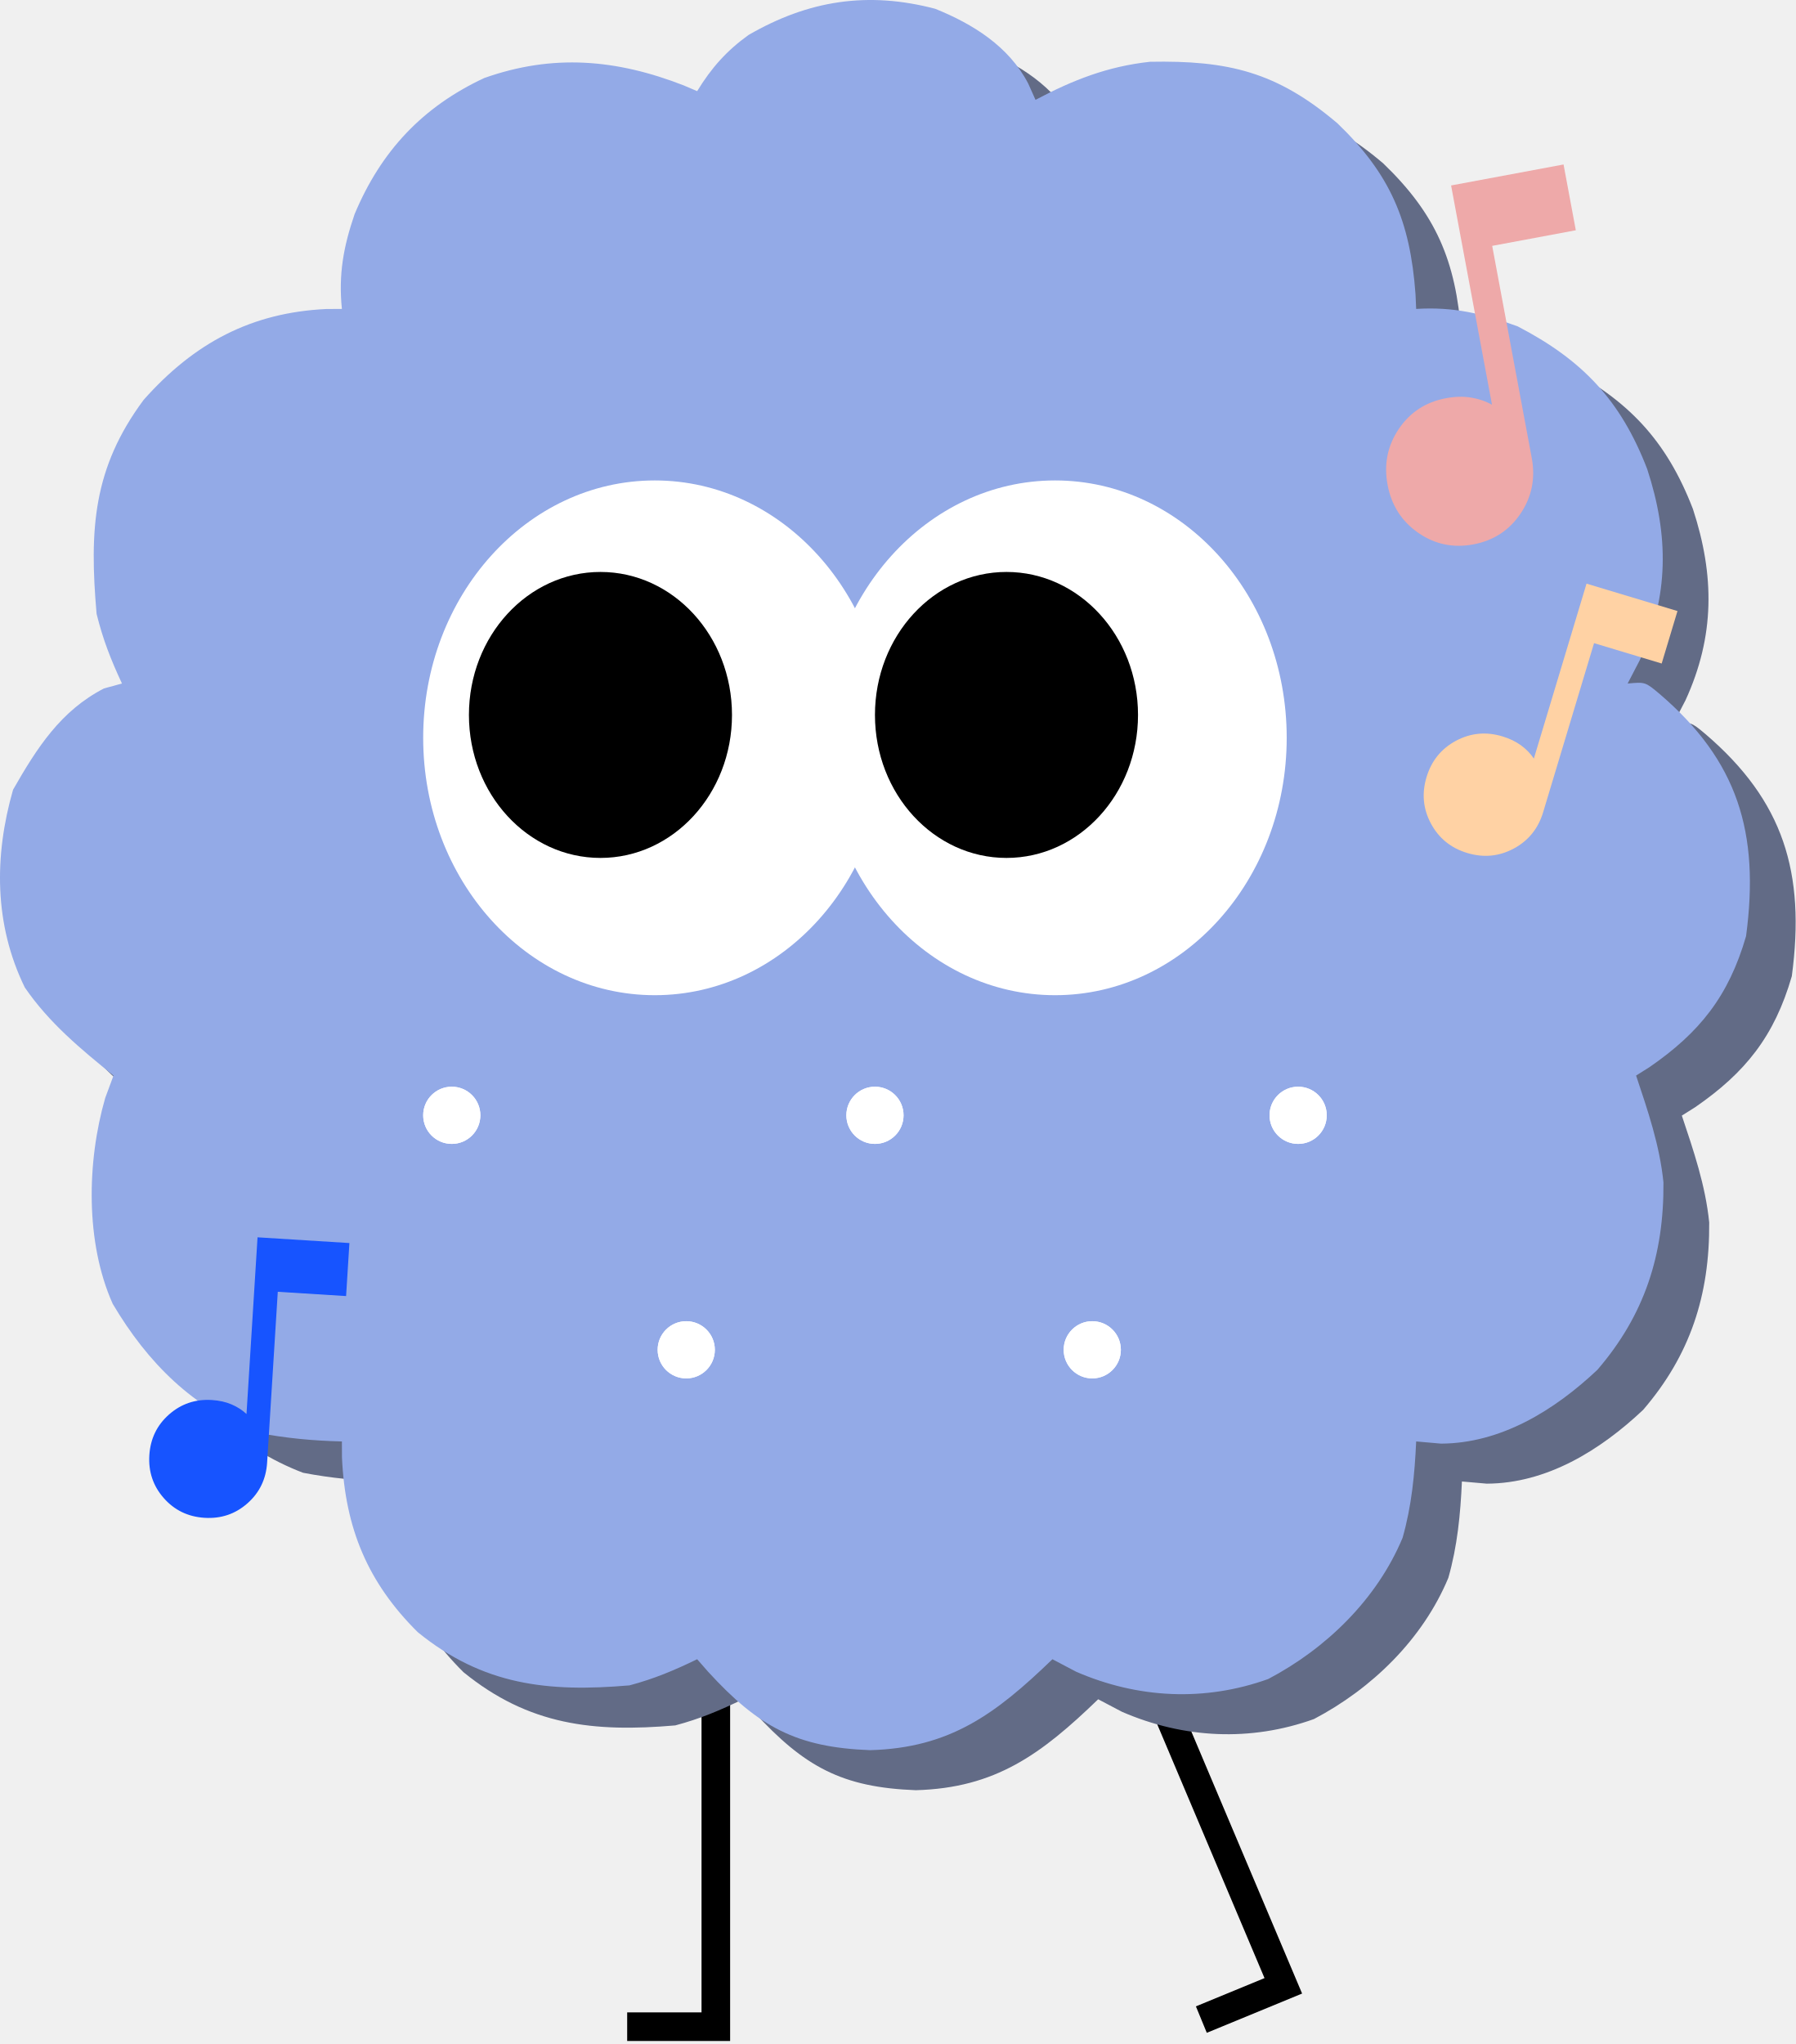
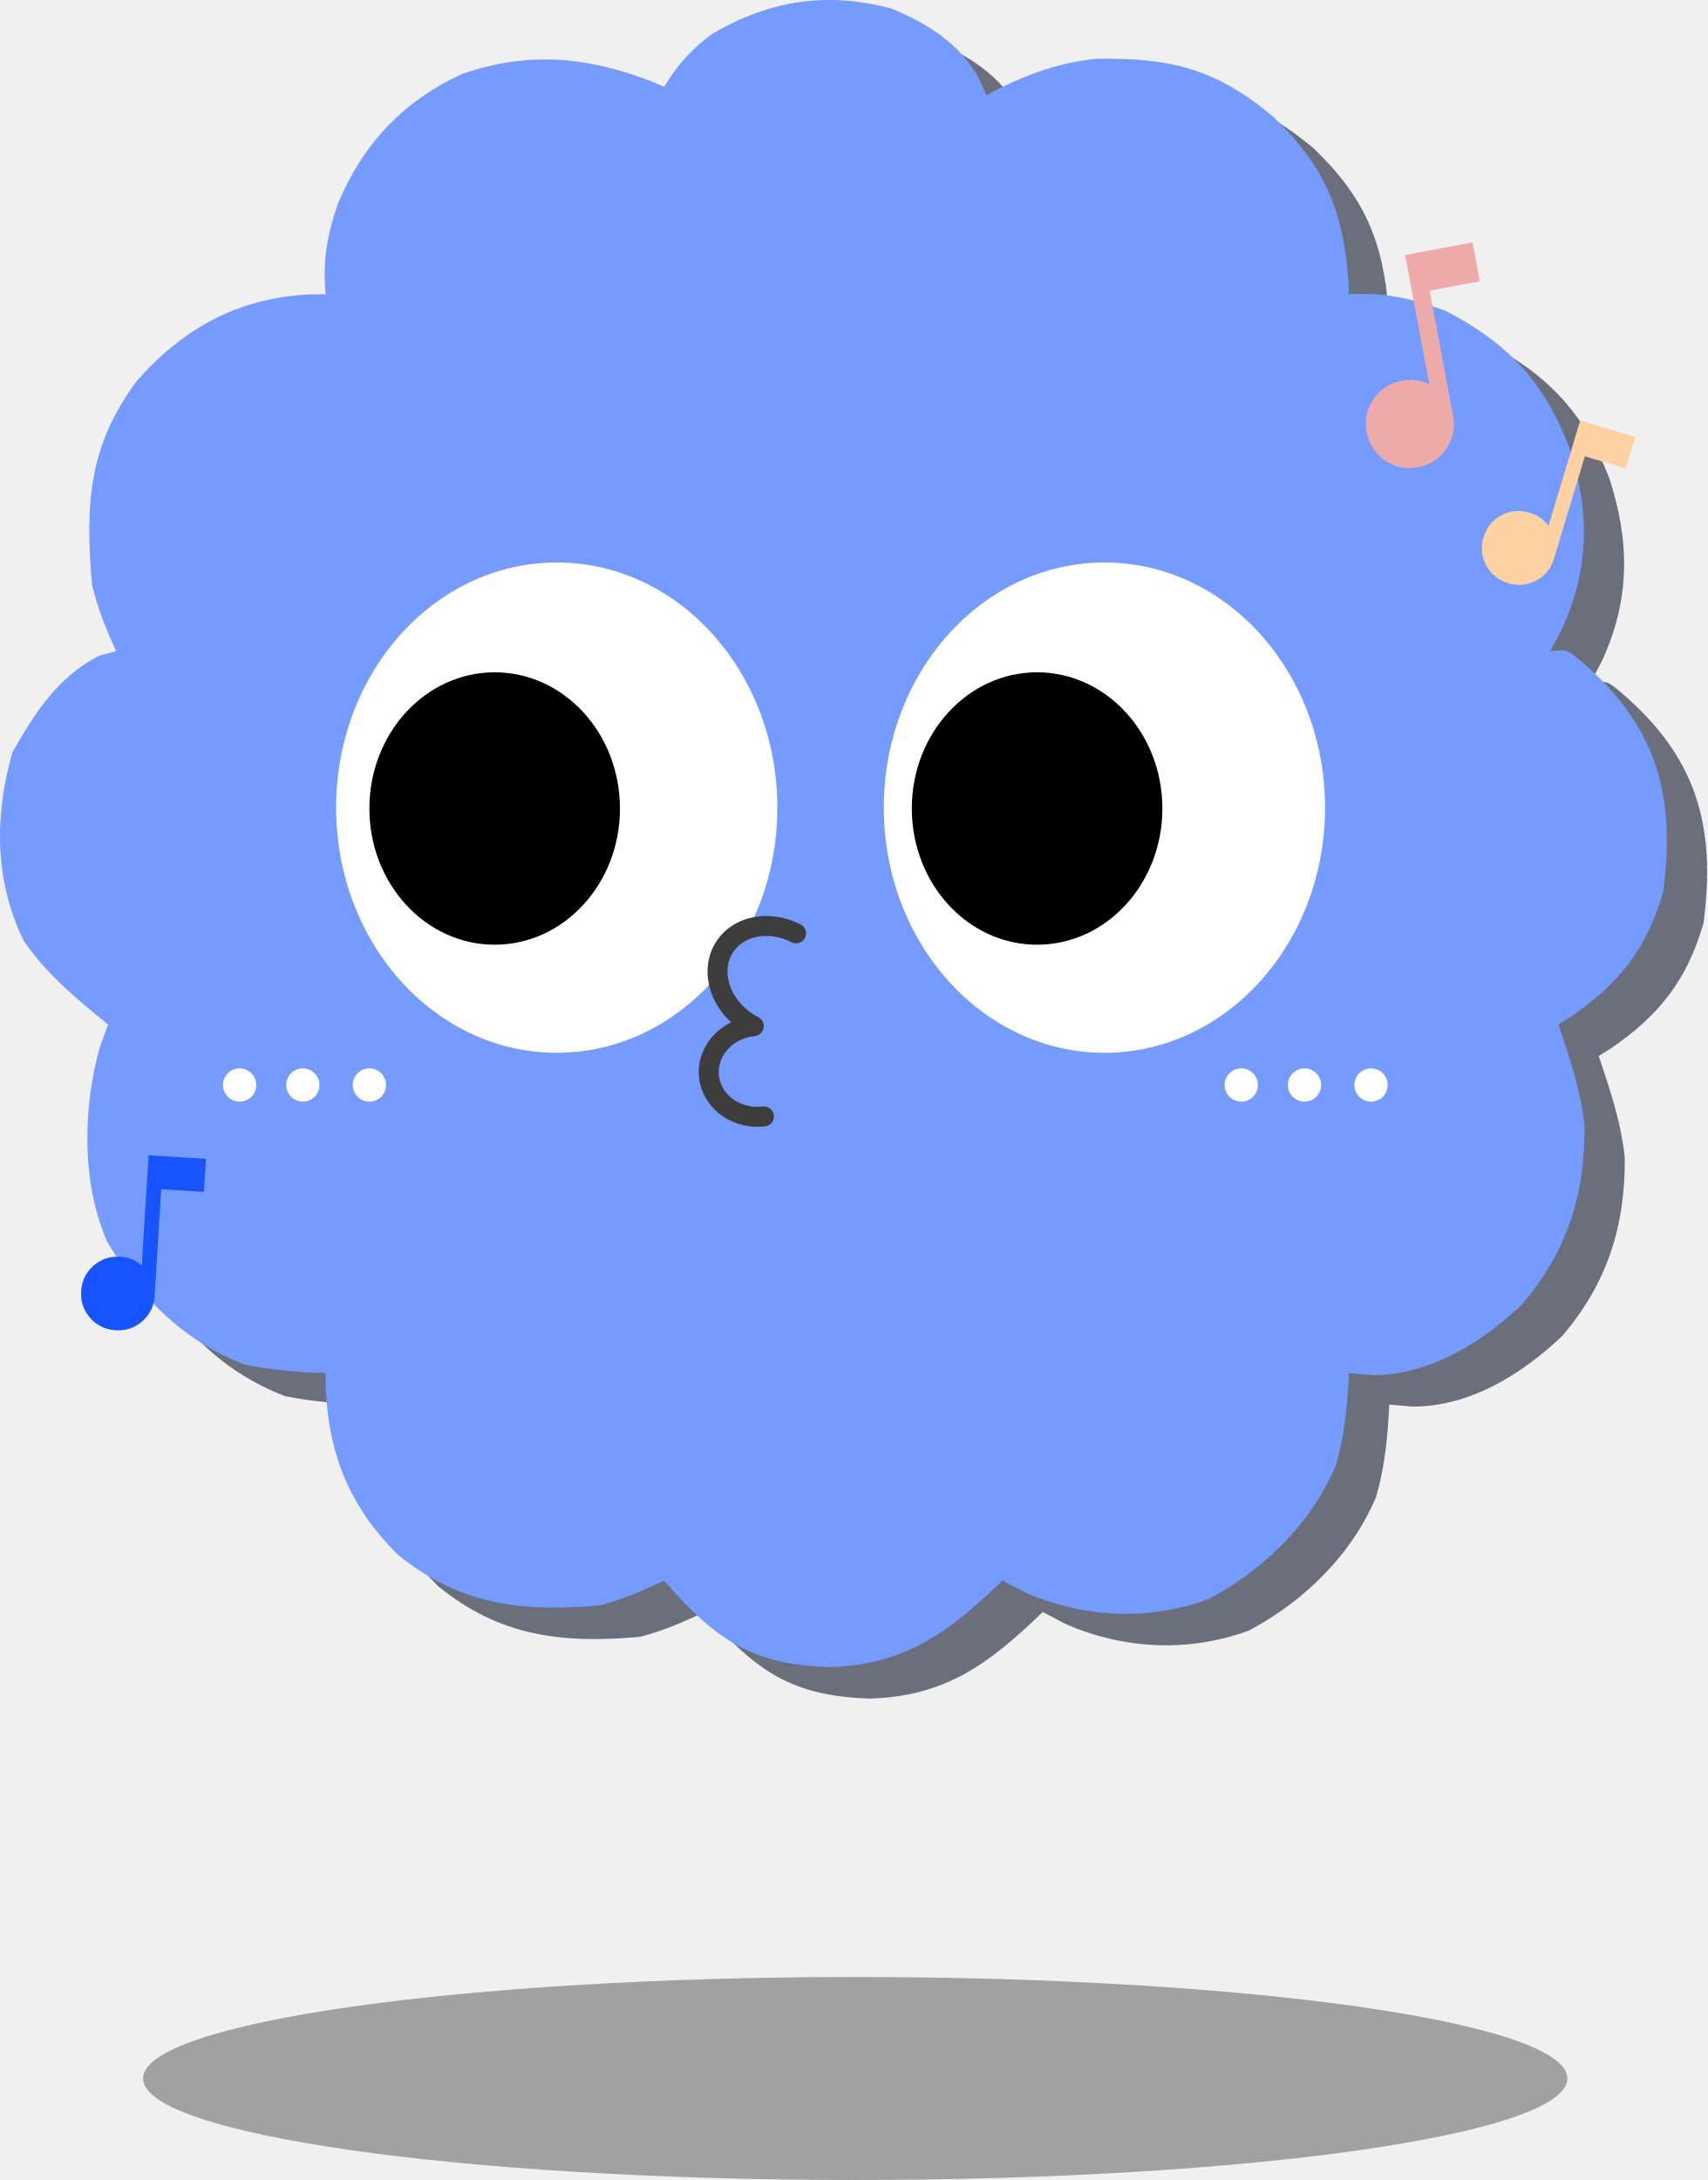
- <svg xmlns="http://www.w3.org/2000/svg" width="514" height="585" viewBox="0 0 514 585" fill="none">
-   <path fill-rule="evenodd" clip-rule="evenodd" d="M361.964 566.14L342.324 574.23L345.441 581.799L372.719 570.561L301.944 403.154L294.405 406.341L361.964 566.14Z" fill="black" />
-   <path fill-rule="evenodd" clip-rule="evenodd" d="M200.811 575.952H179.528V584.136H208.996V426.172H200.811V575.952Z" fill="black" />
-   <path d="M488.211 210.119C484.05 206.625 484.051 206.625 479 207.088C480.148 204.876 481.298 202.667 482.482 200.388C490.888 182.036 490.816 164.694 484.598 145.691C476.989 125.927 465.97 114.452 447.524 104.864C437.521 101.198 429.079 99.214 418.468 99.876C418.406 98.488 418.344 97.1 418.28 95.669C416.76 74.619 410.995 61.231 395.919 46.738C378.536 31.995 364.628 28.721 342.28 29.14C330.229 30.442 320.219 34.345 309.51 40.037C308.475 37.728 308.475 37.728 307.419 35.372C301.897 24.723 291.541 18.305 280.793 13.974C261.548 8.911 244.514 11.533 227.356 21.474C221.091 25.978 216.718 30.891 212.655 37.545C211.392 37.005 210.128 36.464 208.825 35.908C189.552 28.4 171.372 26.803 151.67 33.804C134.14 42.011 122.204 54.572 114.596 72.761C111.427 82.037 109.951 89.967 110.964 99.876C108.762 99.886 108.761 99.886 106.517 99.896C85.081 100.914 68.715 109.569 54.215 125.901C39.734 145.416 38.637 162.893 40.745 187.142C42.542 194.45 44.827 200.26 48.009 207.088C46.312 207.551 44.615 208.015 42.865 208.491C30.514 214.851 23.722 225.419 16.834 237.477C11.37 256.544 11.415 276.091 20.194 294.072C27.089 304.153 36.224 311.724 45.589 319.287C44.413 322.459 44.412 322.459 43.213 325.695C37.954 343.913 37.492 367.03 45.352 384.609C55.436 401.645 68.413 414.508 86.749 421.512C94.835 423.07 102.745 423.813 110.964 424.006C110.969 425.517 110.977 427.027 110.983 428.584C111.89 448.828 118.359 464.407 132.669 478.586C151.358 493.805 169.954 495.832 193.287 493.819C200.324 491.949 206.049 489.539 212.655 486.337C213.683 487.511 214.712 488.685 215.77 489.894C230.238 505.709 241.073 511.562 262.144 512.362C284.997 511.742 298.092 502.034 314.35 486.337C316.598 487.521 318.845 488.703 321.16 489.923C338.854 497.6 357.982 498.521 376.122 491.996C392.61 483.334 407.216 469.247 414.581 451.588C417.165 442.524 418.045 433.417 418.468 424.006C420.815 424.212 423.161 424.418 425.579 424.629C442.694 424.559 458.005 415.148 470.355 403.495C483.816 387.841 489.407 370.656 489.253 349.879C488.19 339.281 484.775 329.321 481.42 319.287C482.678 318.496 483.938 317.706 485.234 316.89C499.594 306.997 507.924 296.581 512.899 279.394C516.856 249.681 510.488 229.205 488.211 210.119Z" fill="#626B86" />
-   <path d="M475.115 198.66C470.954 195.166 470.955 195.166 465.904 195.629C467.053 193.417 468.202 191.208 469.386 188.929C477.792 170.577 477.721 153.235 471.502 134.232C463.894 114.468 452.875 102.993 434.428 93.405C424.425 89.739 415.983 87.755 405.373 88.417C405.31 87.029 405.248 85.641 405.184 84.21C403.665 63.16 397.899 49.772 382.823 35.279C365.44 20.537 351.532 17.262 329.185 17.681C317.134 18.983 307.123 22.886 296.414 28.578C295.379 26.269 295.379 26.269 294.323 23.913C288.802 13.264 278.445 6.846 267.697 2.515C248.452 -2.548 231.419 0.074 214.26 10.015C207.996 14.519 203.623 19.432 199.56 26.086C198.296 25.546 197.033 25.005 195.73 24.449C176.456 16.941 158.276 15.344 138.574 22.345C121.044 30.552 109.109 43.113 101.5 61.302C98.331 70.578 96.855 78.508 97.868 88.417C95.667 88.427 95.665 88.427 93.421 88.437C71.985 89.455 55.619 98.11 41.119 114.442C26.639 133.957 25.541 151.434 27.649 175.683C29.447 182.991 31.731 188.801 34.913 195.629C33.216 196.092 31.519 196.556 29.769 197.032C17.419 203.392 10.626 213.96 3.738 226.018C-1.726 245.085 -1.681 264.632 7.098 282.613C13.993 292.694 23.128 300.265 32.493 307.828C31.318 311 31.316 311 30.118 314.236C24.858 332.454 24.396 355.571 32.257 373.15C42.34 390.186 55.318 403.049 73.653 410.053C81.74 411.611 89.649 412.354 97.868 412.547C97.873 414.058 97.881 415.568 97.888 417.125C98.794 437.369 105.264 452.948 119.574 467.127C138.263 482.346 156.859 484.373 180.192 482.36C187.229 480.49 192.953 478.08 199.56 474.878C200.588 476.052 201.616 477.226 202.674 478.435C217.143 494.25 227.978 500.103 249.048 500.903C271.902 500.283 284.996 490.575 301.254 474.878C303.502 476.062 305.75 477.244 308.064 478.464C325.758 486.141 344.886 487.062 363.026 480.537C379.514 471.875 394.12 457.788 401.485 440.129C404.069 431.065 404.949 421.958 405.373 412.547C407.72 412.753 410.065 412.959 412.483 413.17C429.598 413.1 444.909 403.689 457.259 392.036C470.72 376.382 476.312 359.197 476.157 338.42C475.095 327.822 471.679 317.862 468.324 307.828C469.582 307.037 470.843 306.247 472.139 305.431C486.498 295.538 494.828 285.122 499.803 267.935C503.761 238.222 497.392 217.746 475.115 198.66Z" fill="#93AAE7" />
-   <path d="M187.431 284.828C224.045 284.828 253.727 251.849 253.727 211.166C253.727 170.484 224.045 137.504 187.431 137.504C150.816 137.504 121.135 170.484 121.135 211.166C121.135 251.849 150.816 284.828 187.431 284.828Z" fill="white" />
-   <path d="M302.017 284.828C338.631 284.828 368.313 251.849 368.313 211.166C368.313 170.484 338.631 137.504 302.017 137.504C265.402 137.504 235.721 170.484 235.721 211.166C235.721 251.849 265.402 284.828 302.017 284.828Z" fill="white" />
-   <path d="M171.88 245.542C192.673 245.542 209.53 227.22 209.53 204.619C209.53 182.017 192.673 163.695 171.88 163.695C151.087 163.695 134.23 182.017 134.23 204.619C134.23 227.22 151.087 245.542 171.88 245.542Z" fill="black" />
-   <path d="M288.103 245.542C308.896 245.542 325.752 227.22 325.752 204.619C325.752 182.017 308.896 163.695 288.103 163.695C267.309 163.695 250.453 182.017 250.453 204.619C250.453 227.22 267.309 245.542 288.103 245.542Z" fill="black" />
-   <path d="M129.319 327.389C133.84 327.389 137.504 323.724 137.504 319.204C137.504 314.684 133.84 311.02 129.319 311.02C124.799 311.02 121.135 314.684 121.135 319.204C121.135 323.724 124.799 327.389 129.319 327.389Z" fill="white" />
-   <path d="M250.452 327.389C254.973 327.389 258.637 323.724 258.637 319.204C258.637 314.684 254.973 311.02 250.452 311.02C245.932 311.02 242.268 314.684 242.268 319.204C242.268 323.724 245.932 327.389 250.452 327.389Z" fill="white" />
-   <path d="M371.587 327.389C376.107 327.389 379.772 323.724 379.772 319.204C379.772 314.684 376.107 311.02 371.587 311.02C367.067 311.02 363.402 314.684 363.402 319.204C363.402 323.724 367.067 327.389 371.587 327.389Z" fill="white" />
-   <path d="M196.435 394.502C200.955 394.502 204.619 390.838 204.619 386.317C204.619 381.797 200.955 378.133 196.435 378.133C191.914 378.133 188.25 381.797 188.25 386.317C188.25 390.838 191.914 394.502 196.435 394.502Z" fill="white" />
-   <path d="M312.657 394.502C317.178 394.502 320.842 390.838 320.842 386.317C320.842 381.797 317.178 378.133 312.657 378.133C308.137 378.133 304.473 381.797 304.473 386.317C304.473 390.838 308.137 394.502 312.657 394.502Z" fill="white" />
-   <path d="M129.319 327.389C133.84 327.389 137.504 323.724 137.504 319.204C137.504 314.684 133.84 311.02 129.319 311.02C124.799 311.02 121.135 314.684 121.135 319.204C121.135 323.724 124.799 327.389 129.319 327.389Z" fill="white" />
-   <path d="M250.452 327.389C254.973 327.389 258.637 323.724 258.637 319.204C258.637 314.684 254.973 311.02 250.452 311.02C245.932 311.02 242.268 314.684 242.268 319.204C242.268 323.724 245.932 327.389 250.452 327.389Z" fill="white" />
-   <path d="M371.587 327.389C376.107 327.389 379.772 323.724 379.772 319.204C379.772 314.684 376.107 311.02 371.587 311.02C367.067 311.02 363.402 314.684 363.402 319.204C363.402 323.724 367.067 327.389 371.587 327.389Z" fill="white" />
-   <path d="M196.435 394.502C200.955 394.502 204.619 390.838 204.619 386.317C204.619 381.797 200.955 378.133 196.435 378.133C191.914 378.133 188.25 381.797 188.25 386.317C188.25 390.838 191.914 394.502 196.435 394.502Z" fill="white" />
-   <path d="M312.657 394.502C317.178 394.502 320.842 390.838 320.842 386.317C320.842 381.797 317.178 378.133 312.657 378.133C308.137 378.133 304.473 381.797 304.473 386.317C304.473 390.838 308.137 394.502 312.657 394.502Z" fill="white" />
-   <mask id="mask0_1335_1274" style="mask-type:alpha" maskUnits="userSpaceOnUse" x="346" y="24" width="158" height="160">
-     <rect x="346.582" y="49.518" width="134.34" height="136.204" transform="rotate(-10.5676 346.582 49.5176)" fill="#D9D9D9" />
+ <svg xmlns="http://www.w3.org/2000/svg" width="513" height="655" viewBox="0 0 513 655" fill="none">
+   <path d="M487.211 208.121C483.05 204.627 483.051 204.626 478 205.09C479.148 202.878 480.298 200.669 481.482 198.39C489.888 180.038 489.816 162.696 483.598 143.693C475.989 123.929 464.97 112.454 446.524 102.866C436.521 99.2 428.079 97.216 417.468 97.878C417.406 96.49 417.344 95.101 417.28 93.671C415.76 72.621 409.995 59.233 394.919 44.74C377.536 29.997 363.628 26.723 341.28 27.142C329.229 28.444 319.219 32.347 308.51 38.039C307.475 35.73 307.475 35.73 306.419 33.374C300.897 22.725 290.541 16.307 279.793 11.976C260.548 6.913 243.514 9.535 226.356 19.476C220.091 23.98 215.718 28.893 211.655 35.547C210.392 35.007 209.128 34.466 207.825 33.91C188.552 26.402 170.372 24.805 150.67 31.806C133.14 40.014 121.204 52.574 113.596 70.763C110.427 80.038 108.951 87.969 109.964 97.878C107.762 97.888 107.761 97.888 105.517 97.897C84.081 98.916 67.715 107.571 53.215 123.903C38.734 143.418 37.637 160.895 39.745 185.144C41.542 192.452 43.827 198.262 47.009 205.09C45.312 205.553 43.615 206.017 41.865 206.493C29.514 212.853 22.722 223.421 15.834 235.479C10.37 254.546 10.415 274.093 19.194 292.074C26.089 302.155 35.224 309.726 44.589 317.289C43.413 320.461 43.412 320.461 42.213 323.697C36.954 341.915 36.492 365.032 44.352 382.611C54.436 399.647 67.413 412.51 85.749 419.514C93.835 421.072 101.745 421.815 109.964 422.008C109.969 423.519 109.977 425.029 109.983 426.586C110.89 446.83 117.359 462.409 131.669 476.588C150.358 491.806 168.954 493.834 192.287 491.821C199.324 489.951 205.049 487.541 211.655 484.339C212.683 485.513 213.712 486.686 214.77 487.896C229.238 503.711 240.073 509.564 261.144 510.364C283.997 509.744 297.092 500.036 313.35 484.339C315.598 485.523 317.845 486.705 320.16 487.925C337.854 495.602 356.982 496.523 375.122 489.998C391.61 481.336 406.216 467.249 413.581 449.59C416.165 440.526 417.045 431.419 417.468 422.008C419.815 422.214 422.161 422.42 424.579 422.631C441.694 422.561 457.005 413.15 469.355 401.497C482.816 385.843 488.407 368.658 488.253 347.88C487.19 337.283 483.775 327.323 480.42 317.289C481.678 316.498 482.938 315.708 484.234 314.892C498.594 304.999 506.924 294.582 511.899 277.396C515.856 247.683 509.488 227.207 487.211 208.121Z" fill="#6B6F7C" />
+   <path d="M475.115 198.66C470.954 195.166 470.955 195.166 465.904 195.629C467.053 193.417 468.202 191.208 469.386 188.929C477.792 170.577 477.721 153.235 471.502 134.232C463.894 114.468 452.875 102.993 434.428 93.405C424.425 89.739 415.983 87.755 405.373 88.417C405.31 87.029 405.248 85.641 405.184 84.21C403.665 63.16 397.899 49.772 382.823 35.279C365.44 20.537 351.532 17.262 329.185 17.681C317.134 18.983 307.123 22.886 296.414 28.578C295.379 26.269 295.379 26.269 294.323 23.913C288.802 13.264 278.445 6.846 267.697 2.515C248.452 -2.548 231.419 0.074 214.26 10.015C207.996 14.519 203.623 19.432 199.56 26.086C198.296 25.546 197.033 25.005 195.73 24.449C176.456 16.941 158.276 15.344 138.574 22.345C121.044 30.552 109.109 43.113 101.5 61.302C98.331 70.578 96.855 78.508 97.868 88.417C95.667 88.427 95.665 88.427 93.421 88.437C71.985 89.455 55.619 98.11 41.119 114.442C26.639 133.957 25.541 151.434 27.649 175.683C29.447 182.991 31.731 188.801 34.913 195.629C33.216 196.092 31.519 196.556 29.769 197.032C17.419 203.392 10.626 213.96 3.738 226.018C-1.726 245.085 -1.681 264.632 7.098 282.613C13.993 292.694 23.128 300.265 32.493 307.828C31.318 311 31.316 311 30.118 314.236C24.858 332.454 24.396 355.571 32.257 373.15C42.34 390.186 55.318 403.049 73.653 410.053C81.74 411.611 89.649 412.354 97.868 412.547C97.873 414.058 97.881 415.568 97.888 417.125C98.794 437.369 105.264 452.948 119.574 467.127C138.263 482.346 156.859 484.373 180.192 482.36C187.229 480.49 192.953 478.08 199.56 474.878C200.588 476.052 201.616 477.226 202.674 478.435C217.143 494.25 227.978 500.103 249.048 500.903C271.902 500.283 284.996 490.575 301.254 474.878C303.502 476.062 305.75 477.244 308.064 478.464C325.758 486.141 344.886 487.062 363.026 480.537C379.514 471.875 394.12 457.788 401.485 440.129C404.069 431.065 404.949 421.958 405.373 412.547C407.72 412.753 410.065 412.959 412.483 413.17C429.598 413.1 444.909 403.689 457.259 392.036C470.72 376.382 476.312 359.197 476.157 338.42C475.095 327.822 471.679 317.862 468.324 307.828C469.582 307.037 470.843 306.247 472.139 305.431C486.498 295.538 494.828 285.122 499.803 267.935C503.761 238.222 497.392 217.746 475.115 198.66Z" fill="#769BFF" />
+   <path d="M167.296 316.324C203.91 316.324 233.592 283.345 233.592 242.662C233.592 201.98 203.91 169 167.296 169C130.682 169 101 201.98 101 242.662C101 283.345 130.682 316.324 167.296 316.324Z" fill="white" />
+   <path d="M331.882 316.324C368.496 316.324 398.178 283.345 398.178 242.662C398.178 201.98 368.496 169 331.882 169C295.268 169 265.586 201.98 265.586 242.662C265.586 283.345 295.268 316.324 331.882 316.324Z" fill="white" />
+   <path d="M148.65 283.847C169.443 283.847 186.299 265.525 186.299 242.923C186.299 220.322 169.443 202 148.65 202C127.856 202 111 220.322 111 242.923C111 265.525 127.856 283.847 148.65 283.847Z" fill="black" />
+   <path d="M311.65 283.847C332.443 283.847 349.299 265.525 349.299 242.923C349.299 220.322 332.443 202 311.65 202C290.856 202 274 220.322 274 242.923C274 265.525 290.856 283.847 311.65 283.847Z" fill="black" />
+   <path d="M373 331C375.761 331 378 328.761 378 326C378 323.239 375.761 321 373 321C370.239 321 368 323.239 368 326C368 328.761 370.239 331 373 331Z" fill="white" />
+   <path d="M392 331C394.761 331 397 328.761 397 326C397 323.239 394.761 321 392 321C389.239 321 387 323.239 387 326C387 328.761 389.239 331 392 331Z" fill="white" />
+   <path d="M412 331C414.761 331 417 328.761 417 326C417 323.239 414.761 321 412 321C409.239 321 407 323.239 407 326C407 328.761 409.239 331 412 331Z" fill="white" />
+   <path d="M72 331C74.761 331 77 328.761 77 326C77 323.239 74.761 321 72 321C69.239 321 67 323.239 67 326C67 328.761 69.239 331 72 331Z" fill="white" />
+   <path d="M91 331C93.761 331 96 328.761 96 326C96 323.239 93.761 321 91 321C88.239 321 86 323.239 86 326C86 328.761 88.239 331 91 331Z" fill="white" />
+   <path d="M111 331C113.761 331 116 328.761 116 326C116 323.239 113.761 321 111 321C108.239 321 106 323.239 106 326C106 328.761 108.239 331 111 331Z" fill="white" />
+   <mask id="mask0_1560_1201" style="mask-type:alpha" maskUnits="userSpaceOnUse" x="379" y="59" width="99" height="99">
+     <rect x="379" y="74.5" width="84.519" height="84.519" transform="rotate(-10.5676 379 74.5)" fill="#D9D9D9" />
  </mask>
-   <g mask="url(#mask0_1335_1274)">
-     <path d="M421.723 155.809C415.945 156.887 410.684 155.776 405.94 152.475C401.196 149.175 398.278 144.596 397.185 138.738C396.092 132.88 397.163 127.557 400.398 122.768C403.633 117.979 408.139 115.045 413.917 113.967C416.484 113.488 418.869 113.428 421.072 113.787C423.274 114.146 425.276 114.831 427.078 115.842L415.369 53.079L447.559 47.074L451.072 65.902L427.135 70.368L438.454 131.039C439.547 136.897 438.476 142.22 435.241 147.009C432.006 151.798 427.5 154.731 421.723 155.809Z" fill="#EEA9A9" />
+   <g mask="url(#mask0_1560_1201)">
+     <path d="M426.086 140.373C422.451 141.051 419.144 140.369 416.166 138.328C413.188 136.286 411.36 133.448 410.682 129.813C410.004 126.178 410.686 122.871 412.727 119.893C414.769 116.915 417.607 115.087 421.242 114.409C422.858 114.107 424.358 114.066 425.742 114.286C427.126 114.505 428.384 114.927 429.516 115.552L422.25 76.605L442.502 72.827L444.682 84.511L429.623 87.32L436.646 124.969C437.324 128.604 436.643 131.91 434.601 134.889C432.559 137.867 429.721 139.695 426.086 140.373Z" fill="#EEA9A9" />
  </g>
-   <mask id="mask1_1335_1274" style="mask-type:alpha" maskUnits="userSpaceOnUse" x="372" y="143" width="139" height="139">
-     <rect x="404.162" y="143" width="111.545" height="111.545" transform="rotate(16.7586 404.162 143)" fill="#D9D9D9" />
+   <mask id="mask1_1560_1201" style="mask-type:alpha" maskUnits="userSpaceOnUse" x="423" y="108" width="89" height="89">
+     <rect x="443.512" y="108.102" width="70.773" height="70.773" transform="rotate(16.7586 443.512 108.102)" fill="#D9D9D9" />
  </mask>
-   <g mask="url(#mask1_1335_1274)">
-     <path d="M420.002 244.131C415.329 242.724 411.865 239.921 409.611 235.723C407.356 231.525 406.932 227.09 408.339 222.417C409.746 217.744 412.549 214.28 416.747 212.025C420.945 209.77 425.38 209.346 430.053 210.754C432.13 211.379 433.913 212.24 435.403 213.336C436.894 214.431 438.113 215.688 439.061 217.107L454.137 167.041L480.172 174.88L475.649 189.9L456.29 184.071L441.716 232.468C440.309 237.14 437.506 240.604 433.308 242.859C429.11 245.114 424.675 245.538 420.002 244.131Z" fill="#FFD2A4" />
+   <g mask="url(#mask1_1560_1201)">
+     <path d="M453.219 175.205C450.254 174.312 448.057 172.534 446.626 169.871C445.195 167.207 444.926 164.393 445.819 161.428C446.712 158.463 448.49 156.266 451.154 154.835C453.817 153.404 456.631 153.135 459.596 154.028C460.914 154.425 462.046 154.971 462.991 155.666C463.937 156.362 464.71 157.159 465.312 158.059L474.877 126.293L491.396 131.267L488.526 140.797L476.243 137.098L466.996 167.805C466.104 170.77 464.325 172.968 461.662 174.398C458.998 175.829 456.184 176.098 453.219 175.205Z" fill="#FFD2A4" />
  </g>
-   <mask id="mask2_1335_1274" style="mask-type:alpha" maskUnits="userSpaceOnUse" x="14" y="338" width="115" height="115">
-     <rect x="20.74" y="338" width="108.093" height="108.093" transform="rotate(3.57467 20.7402 338)" fill="#D9D9D9" />
+   <mask id="mask2_1560_1201" style="mask-type:alpha" maskUnits="userSpaceOnUse" x="5" y="336" width="76" height="76">
+     <rect x="9.975" y="336.562" width="70.773" height="70.773" transform="rotate(3.57467 9.97461 336.562)" fill="#D9D9D9" />
  </mask>
-   <g mask="url(#mask2_1335_1274)">
-     <path d="M58.552 434.404C53.832 434.11 49.944 432.231 46.889 428.768C43.834 425.306 42.454 421.215 42.748 416.495C43.043 411.775 44.922 407.887 48.385 404.832C51.847 401.776 55.938 400.396 60.658 400.691C62.756 400.822 64.629 401.24 66.277 401.945C67.925 402.649 69.353 403.566 70.561 404.694L73.721 354.124L100.017 355.767L99.069 370.938L79.516 369.717L76.462 418.601C76.167 423.321 74.288 427.208 70.826 430.264C67.363 433.319 63.272 434.699 58.552 434.404Z" fill="#1754FF" />
+   <g mask="url(#mask2_1560_1201)">
+     <path d="M34.731 399.682C31.641 399.488 29.096 398.258 27.095 395.991C25.095 393.724 24.191 391.046 24.384 387.955C24.577 384.865 25.807 382.32 28.074 380.319C30.341 378.319 33.02 377.415 36.11 377.608C37.484 377.694 38.71 377.967 39.789 378.429C40.868 378.89 41.803 379.49 42.594 380.229L44.663 347.119L61.88 348.194L61.26 358.127L48.457 357.328L46.457 389.334C46.264 392.425 45.034 394.97 42.767 396.97C40.5 398.971 37.822 399.875 34.731 399.682Z" fill="#1754FF" />
  </g>
+   <ellipse cx="257" cy="624.5" rx="214" ry="30.5" fill="#A1A1A1" />
+   <path d="M225.216 308.243C233.476 311.843 242.961 308.362 246.402 300.468C249.842 292.573 245.935 283.255 237.675 279.655C229.415 276.055 219.929 279.536 216.489 287.431C213.048 295.325 216.955 304.643 225.216 308.243Z" fill="#769BFF" />
+   <path d="M226.526 308.309C217.668 303.803 213.328 293.91 216.834 286.212C220.339 278.514 230.363 275.926 239.222 280.432" stroke="#3D3D3D" stroke-width="6" stroke-linecap="round" />
+   <path d="M229.568 335.442C221.413 336.427 214.028 331.166 213.073 323.691C212.119 316.216 217.956 309.357 226.111 308.372" stroke="#3D3D3D" stroke-width="6" stroke-linecap="round" />
</svg>
